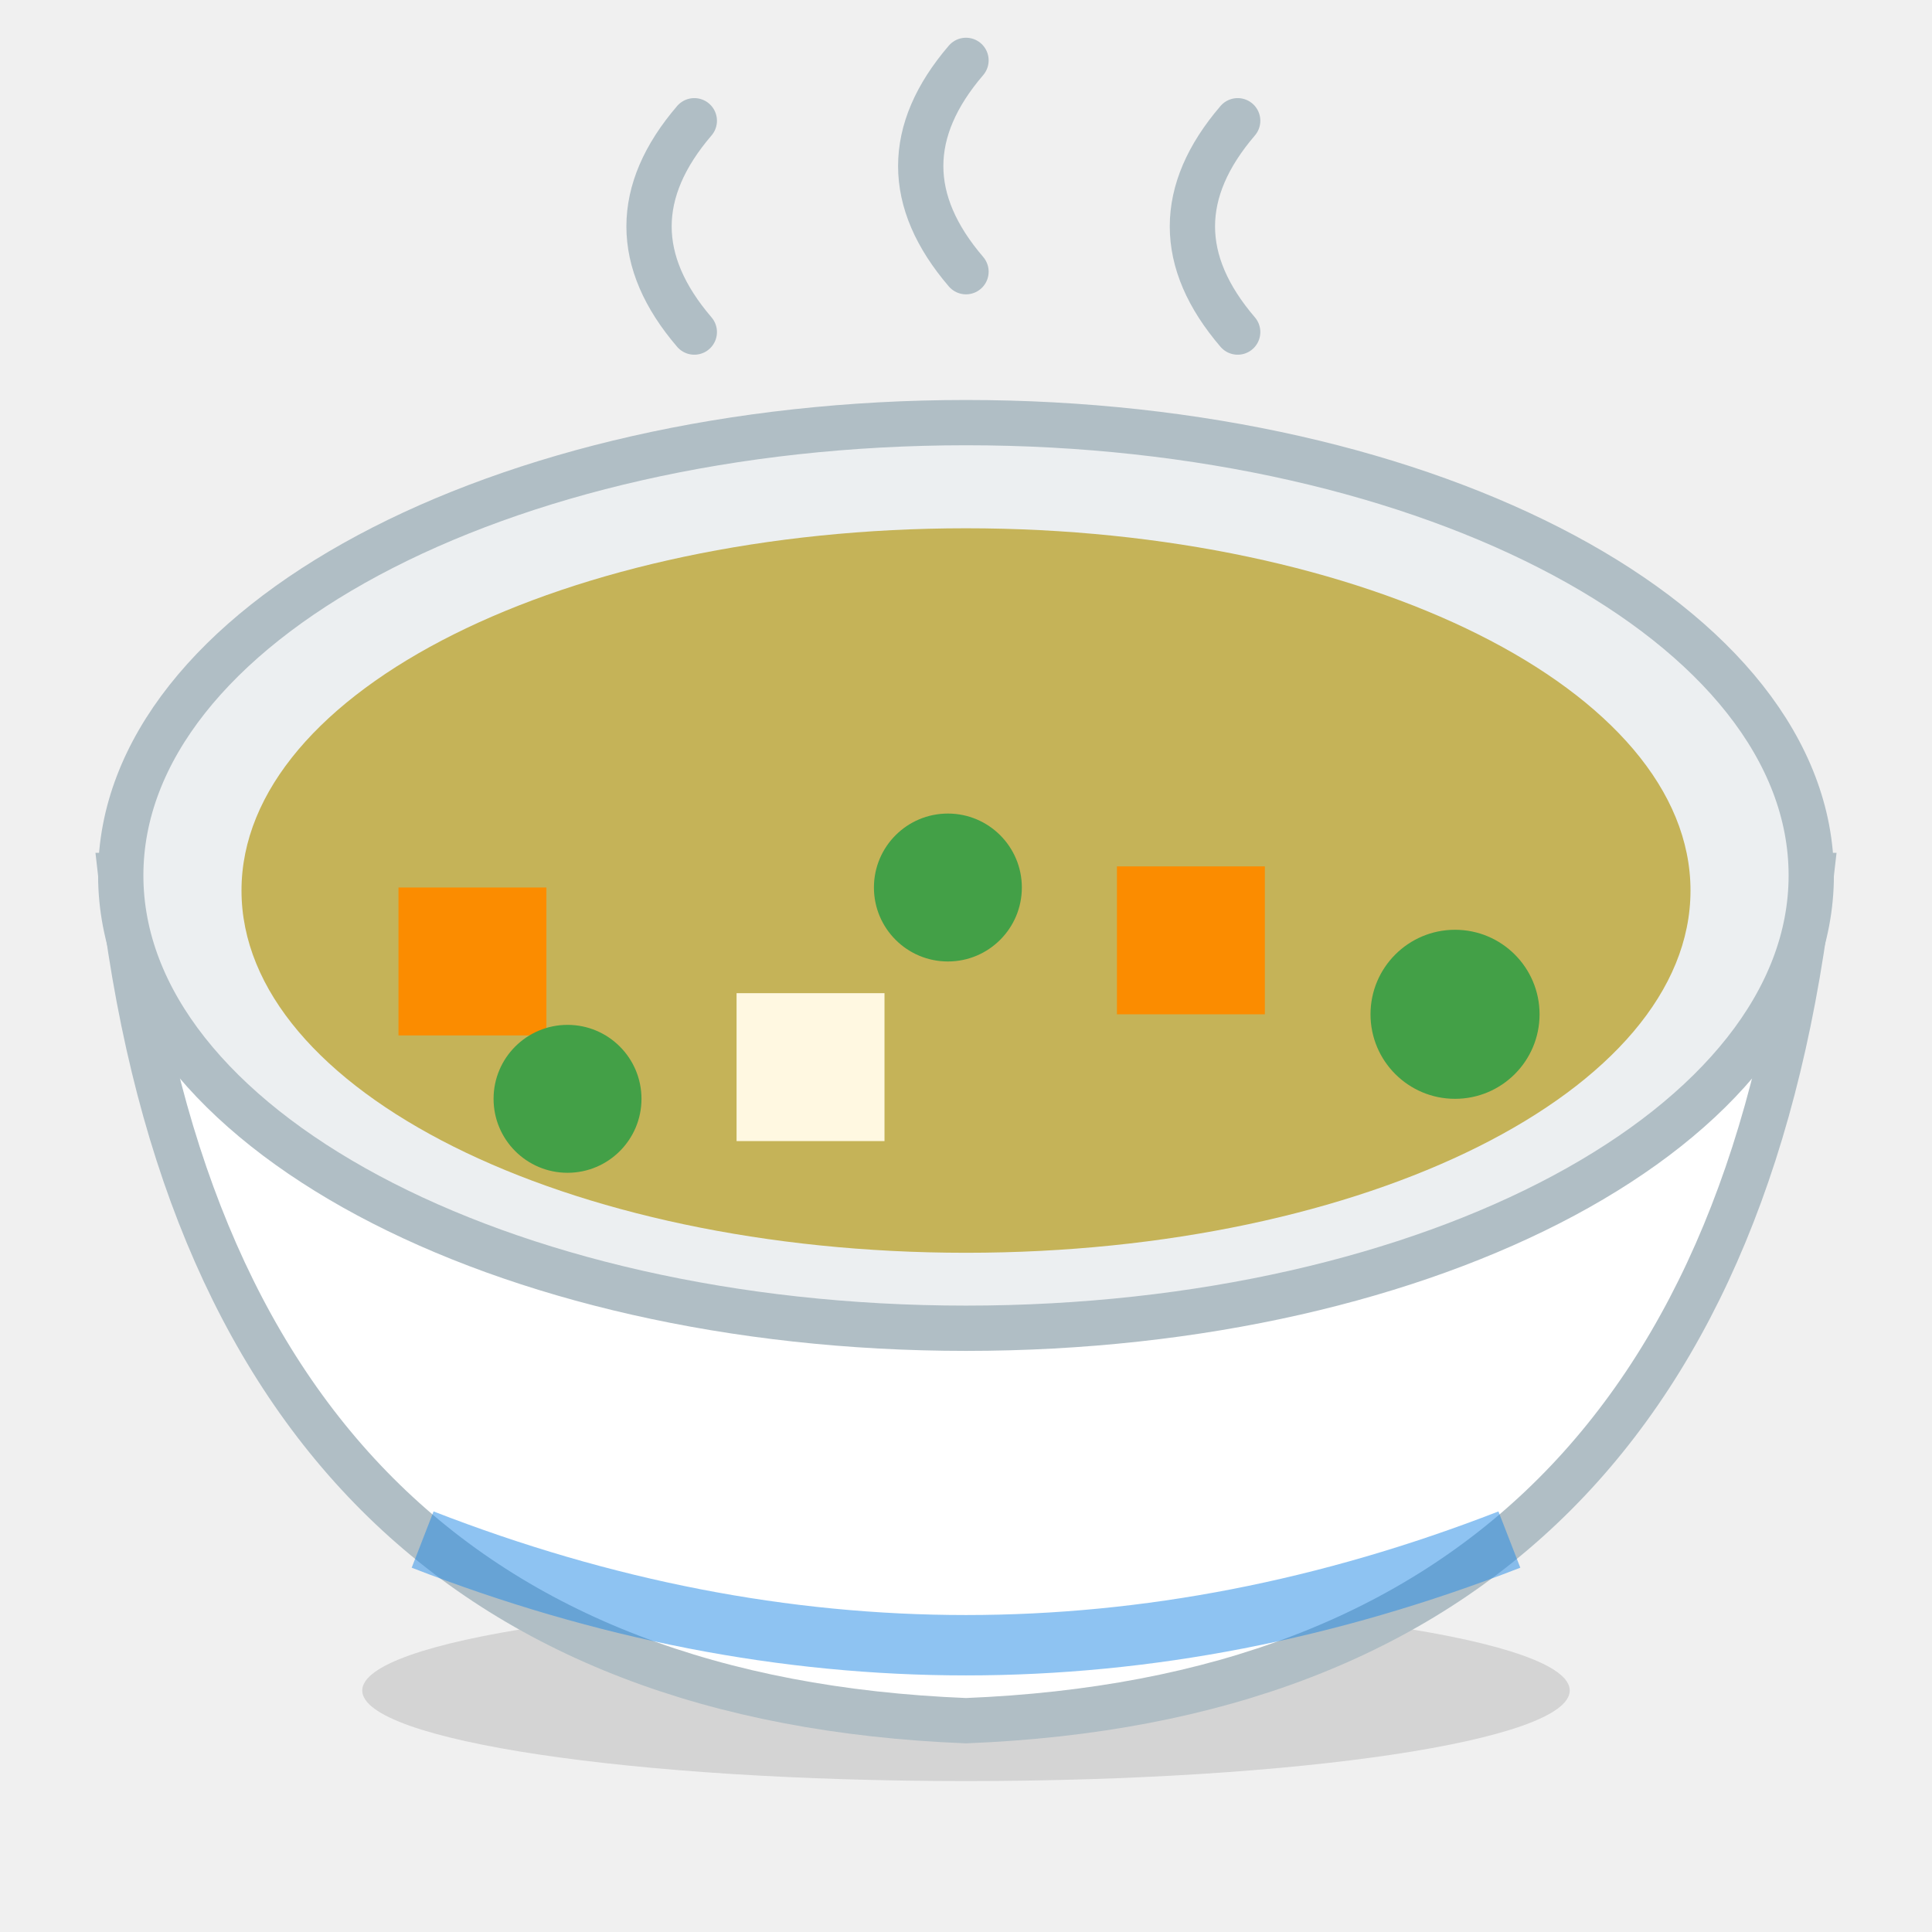
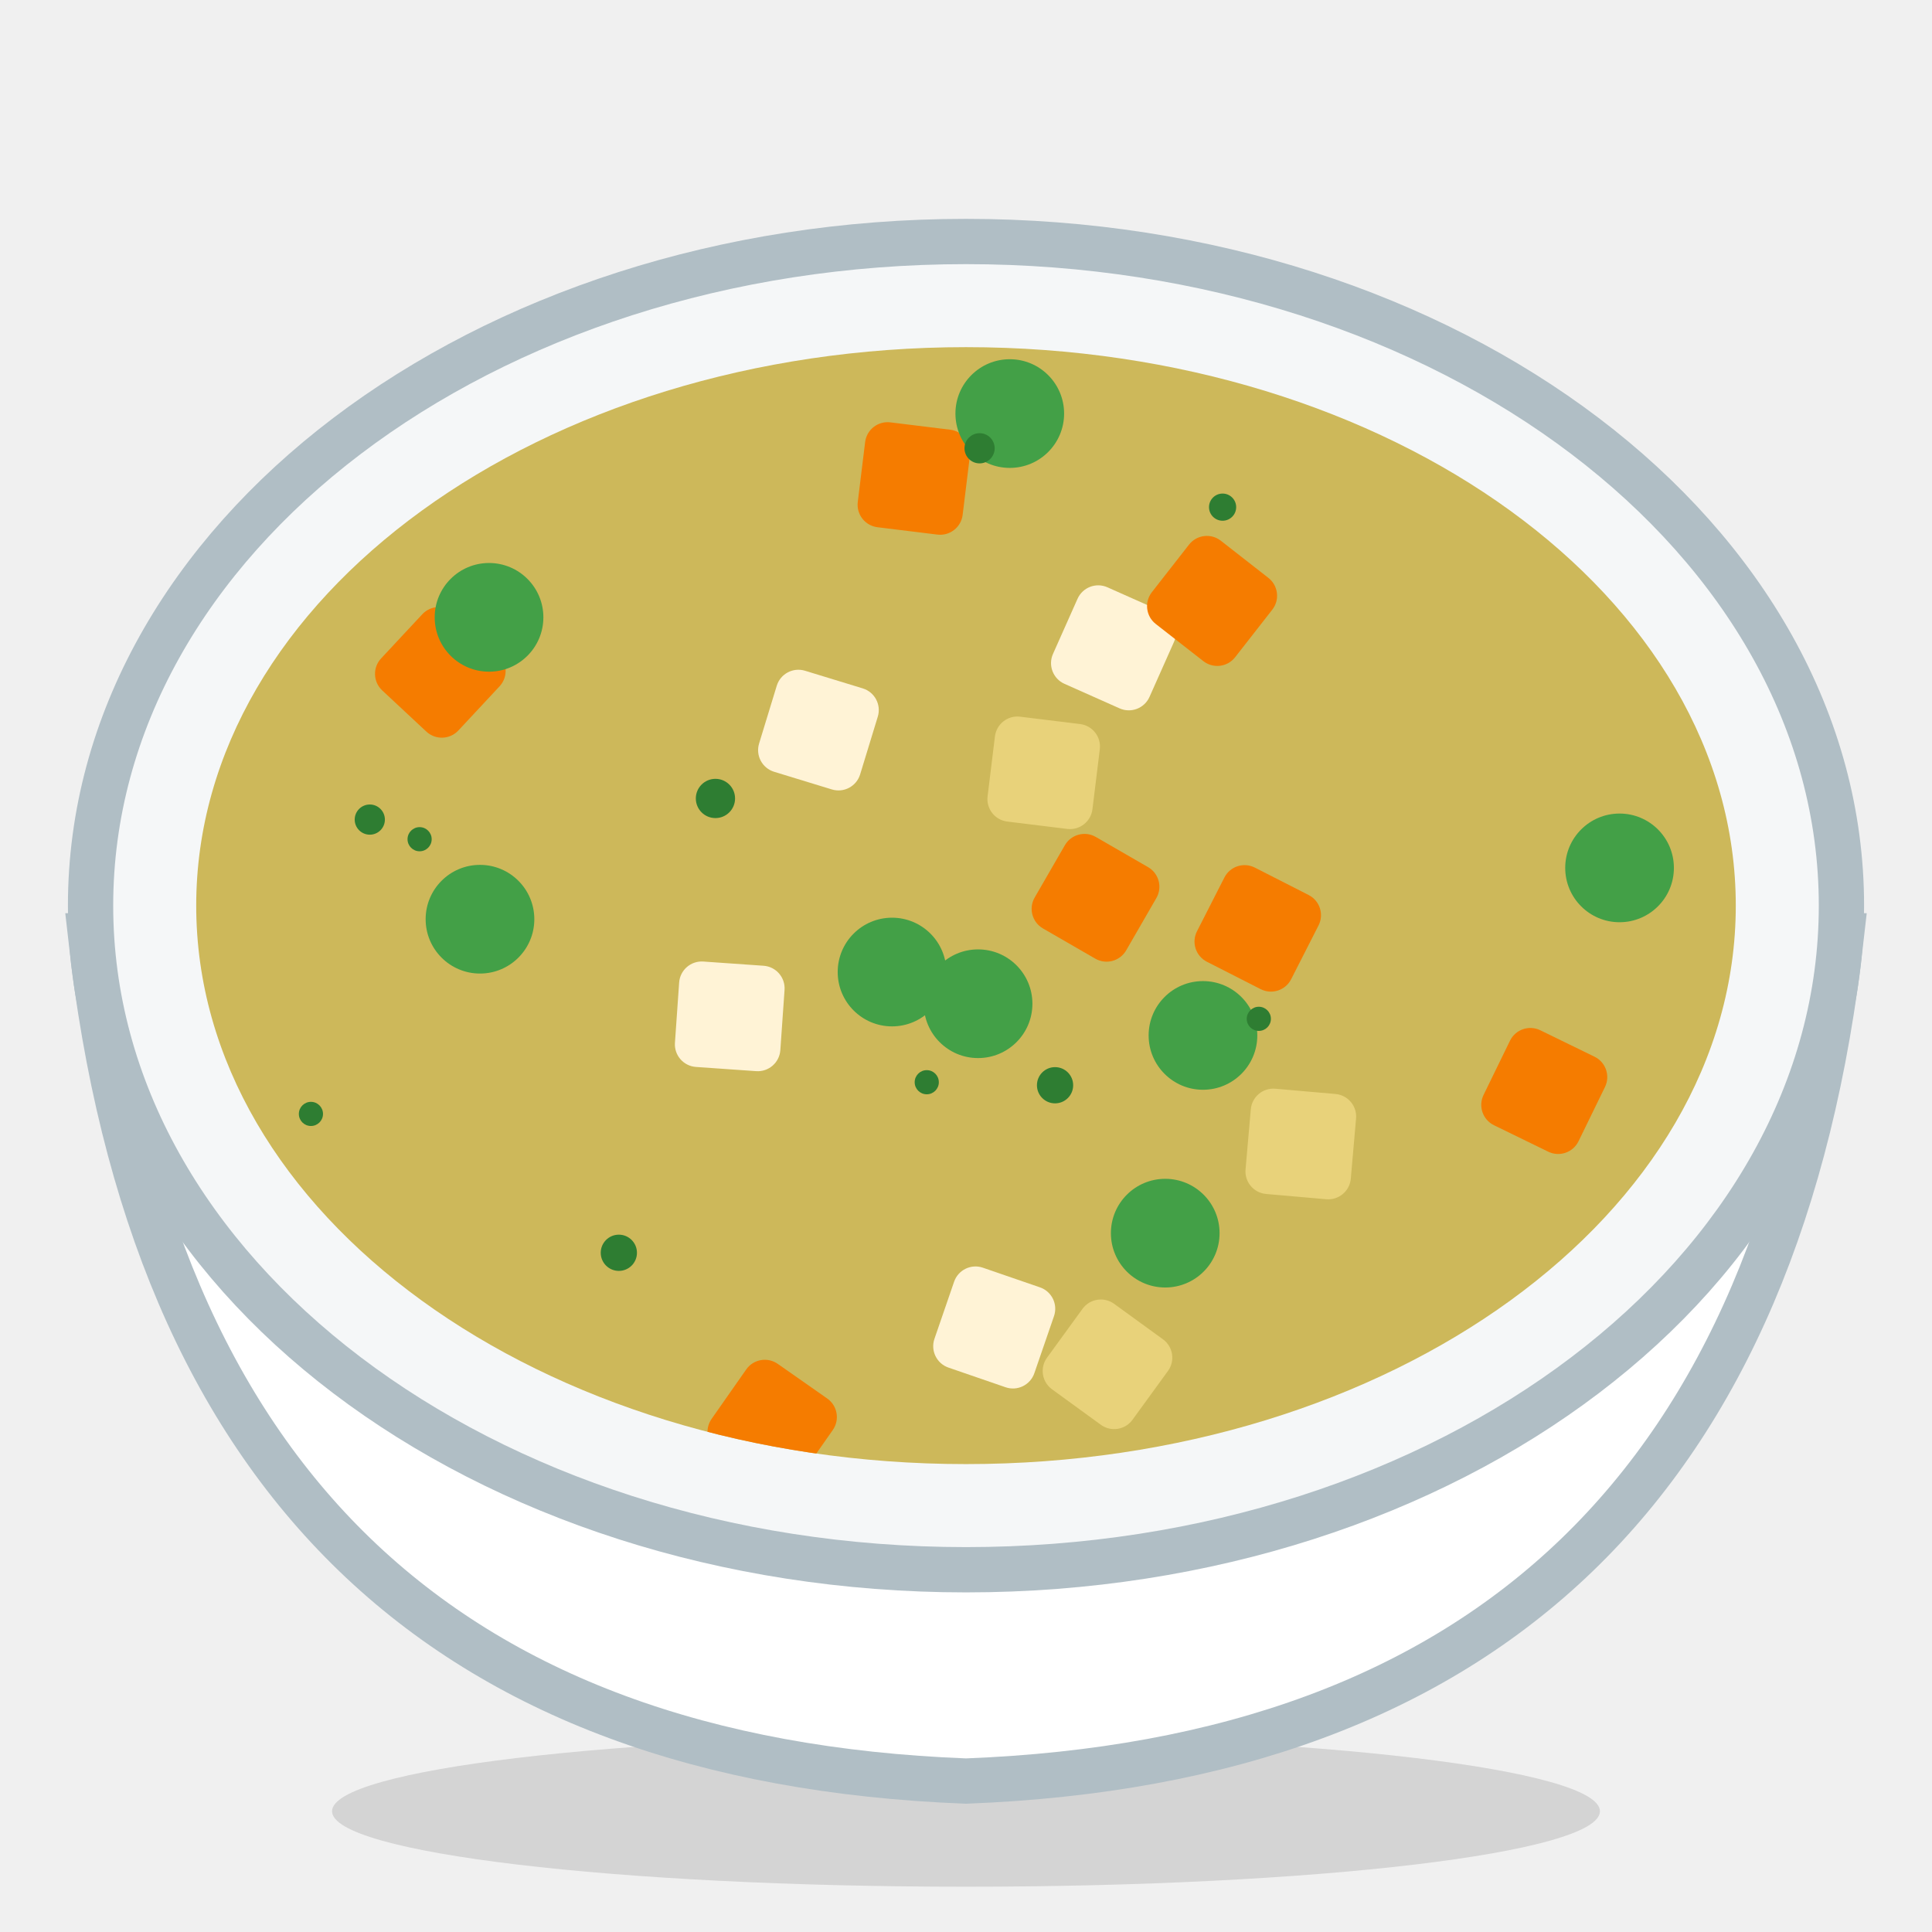
<svg xmlns="http://www.w3.org/2000/svg" viewBox="0 0 128 128">
-   <ellipse cx="64" cy="112" rx="40" ry="6" fill="#000" opacity=".12" />
-   <path d="M8 58 Q14 112 64 114 Q114 112 120 58 Z" fill="#FFFFFF" stroke="#B0BEC5" stroke-width="3" />
-   <path d="M28 102 Q64 116 100 102" stroke="#1E88E5" stroke-width="4" fill="none" opacity=".5" />
-   <ellipse cx="64" cy="58" rx="56" ry="30" fill="#ECEFF1" stroke="#B0BEC5" stroke-width="3" />
-   <ellipse cx="64" cy="59" rx="48" ry="24" fill="#C5B358" />
-   <g transform="translate(-24 -14) scale(1.4)">
-     <rect x="36" y="52" width="7" height="7" fill="#FB8C00" />
-     <rect x="52" y="57" width="7" height="7" fill="#FFF8E1" />
-     <rect x="70" y="51" width="7" height="7" fill="#FB8C00" />
-     <circle cx="86" cy="58" r="4" fill="#43A047" />
-     <circle cx="62" cy="52" r="3.5" fill="#43A047" />
-     <circle cx="44" cy="62" r="3.5" fill="#43A047" />
+   <ellipse cx="64" cy="120" rx="42" ry="5" fill="#000" opacity=".12" />
+   <path d="M6 62 Q12 116 64 118 Q116 116 122 62 Z" fill="#FFFFFF" stroke="#B0BEC5" stroke-width="3" />
+   <ellipse cx="64" cy="60" rx="58" ry="44" fill="#F5F7F8" stroke="#B0BEC5" stroke-width="3" />
+   <ellipse cx="64" cy="60" rx="51" ry="37" fill="#CDB85A" />
+   <clipPath id="s">
+     <ellipse cx="64" cy="60" rx="51" ry="37" />
+   </clipPath>
+   <g clip-path="url(#s)">
+     <rect x="71.3" y="54.7" width="7" height="7" rx="1.5" fill="#F57C00" transform="rotate(30 71.3 54.7)" />
+     <rect x="72.0" y="38.3" width="7" height="7" rx="1.5" fill="#FFF3D6" transform="rotate(24 72.0 38.3)" />
+     <rect x="79.7" y="34.9" width="7" height="7" rx="1.5" fill="#F57C00" transform="rotate(38 79.7 34.9)" />
+     <rect x="66.1" y="47.3" width="7" height="7" rx="1.5" fill="#E8D27A" transform="rotate(7 66.1 47.3)" />
+     <rect x="100.7" y="67.6" width="7" height="7" rx="1.5" fill="#F57C00" transform="rotate(26 100.7 67.6)" />
+     <rect x="51.9" y="44.0" width="7" height="7" rx="1.5" fill="#FFF3D6" transform="rotate(17 51.9 44.0)" />
+     <rect x="81.8" y="56.8" width="7" height="7" rx="1.5" fill="#F57C00" transform="rotate(27 81.8 56.8)" />
+     <rect x="83.0" y="72.0" width="7" height="7" rx="1.5" fill="#E8D27A" transform="rotate(5 83.0 72.0)" />
+     <rect x="50.3" y="89.5" width="7" height="7" rx="1.5" fill="#F57C00" transform="rotate(35 50.3 89.5)" />
+     <rect x="45.1" y="63.6" width="7" height="7" rx="1.5" fill="#FFF3D6" transform="rotate(4 45.1 63.6)" />
+     <rect x="57.5" y="27.8" width="7" height="7" rx="1.5" fill="#F57C00" transform="rotate(7 57.5 27.8)" />
+     <rect x="72.6" y="85.5" width="7" height="7" rx="1.5" fill="#E8D27A" transform="rotate(36 72.6 85.5)" />
+     <rect x="29.0" y="39.6" width="7" height="7" rx="1.5" fill="#F57C00" transform="rotate(43 29.0 39.6)" />
+     <rect x="63.7" y="83.5" width="7" height="7" rx="1.5" fill="#FFF3D6" transform="rotate(19 63.7 83.5)" />
+     <circle cx="59.1" cy="64.4" r="3.6" fill="#43A047" />
+     <circle cx="107.3" cy="57.5" r="3.6" fill="#43A047" />
+     <circle cx="64.8" cy="66.5" r="3.6" fill="#43A047" />
+     <circle cx="31.8" cy="60.9" r="3.6" fill="#43A047" />
+     <circle cx="77.2" cy="81.7" r="3.6" fill="#43A047" />
+     <circle cx="79.7" cy="68.6" r="3.6" fill="#43A047" />
+     <circle cx="66.9" cy="27.4" r="3.6" fill="#43A047" />
+     <circle cx="32.4" cy="40.9" r="3.6" fill="#43A047" />
+     <circle cx="61.4" cy="71.7" r="0.8" fill="#2E7D32" opacity="1" />
+     <circle cx="81.0" cy="33.6" r="0.9" fill="#2E7D32" opacity="1" />
+     <circle cx="41.0" cy="83.0" r="1.2" fill="#2E7D32" opacity="1" />
+     <circle cx="83.4" cy="67.5" r="0.8" fill="#2E7D32" opacity="1" />
+     <circle cx="69.9" cy="71.9" r="1.2" fill="#2E7D32" opacity="1" />
+     <circle cx="27.8" cy="55.6" r="0.8" fill="#2E7D32" opacity="1" />
+     <circle cx="20.6" cy="73.8" r="0.8" fill="#2E7D32" opacity="1" />
+     <circle cx="47.4" cy="52.9" r="1.3" fill="#2E7D32" opacity="1" />
+     <circle cx="64.9" cy="29.7" r="1.0" fill="#2E7D32" opacity="1" />
+     <circle cx="24.5" cy="54.3" r="1.0" fill="#2E7D32" opacity="1" />
  </g>
-   <path d="M46 22 q-6 -7 0 -14 M64 18 q-6 -7 0 -14 M82 22 q-6 -7 0 -14" stroke="#B0BEC5" stroke-width="3" fill="none" stroke-linecap="round" />
</svg>
